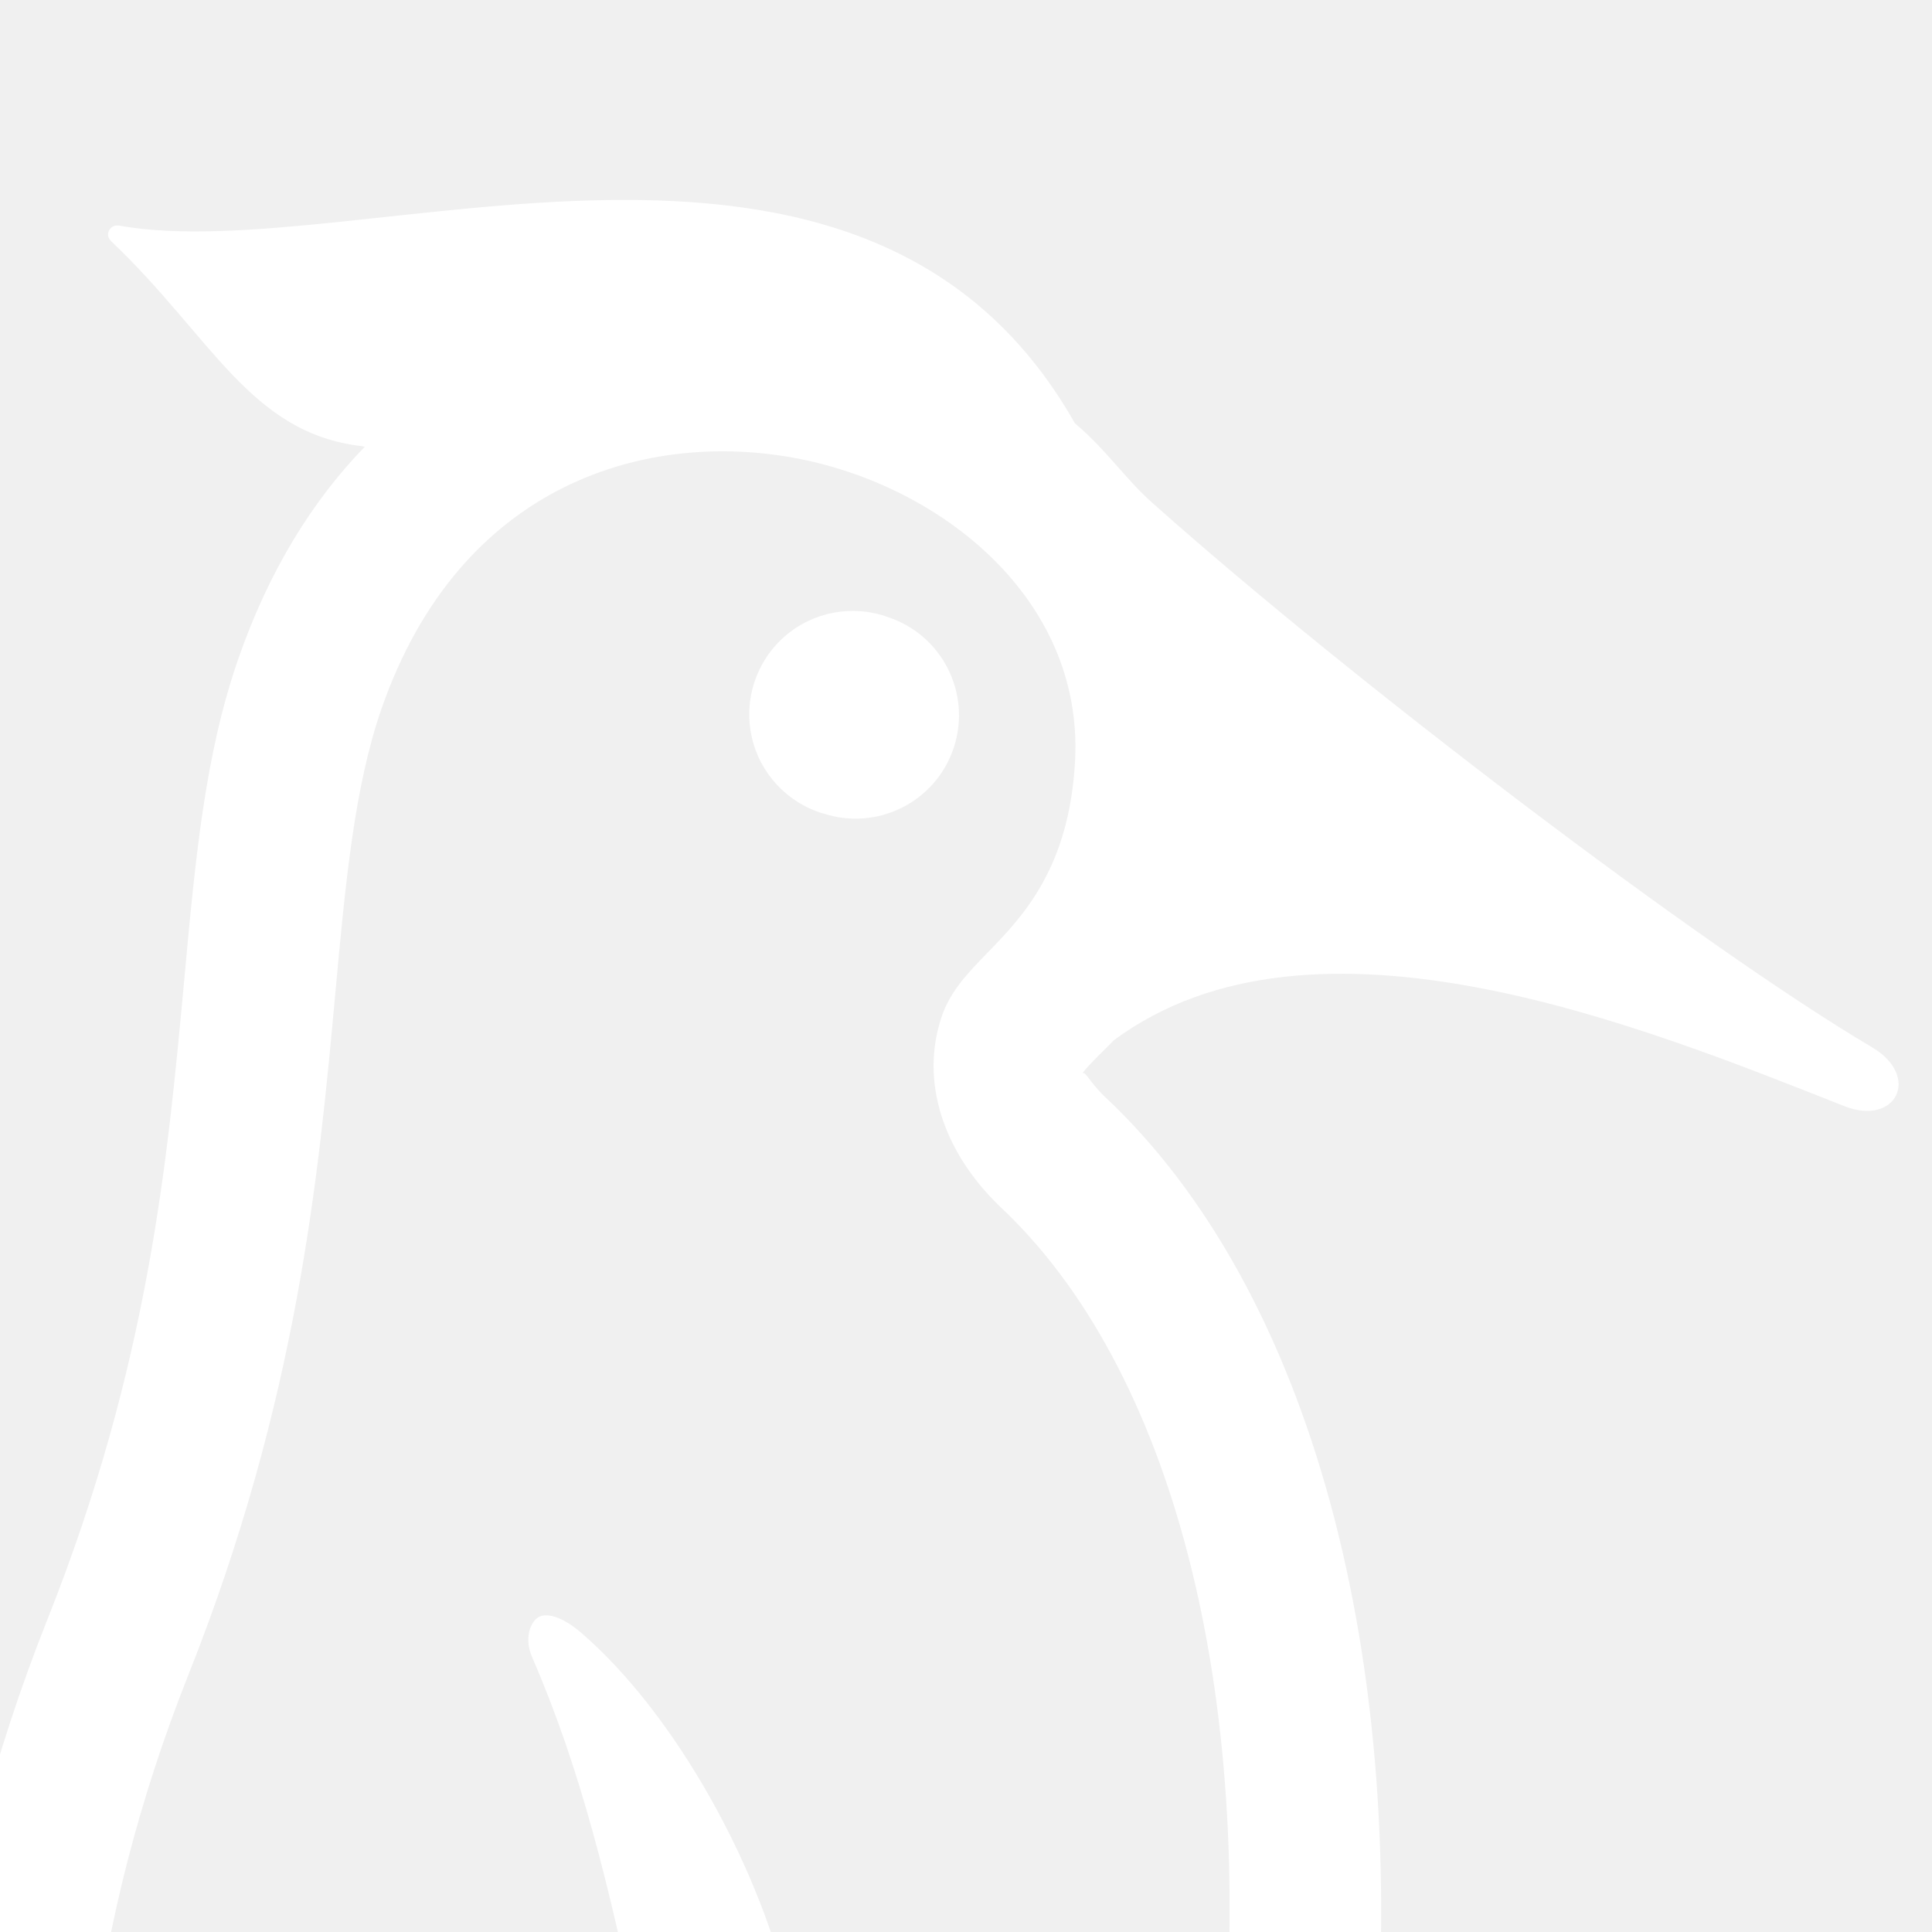
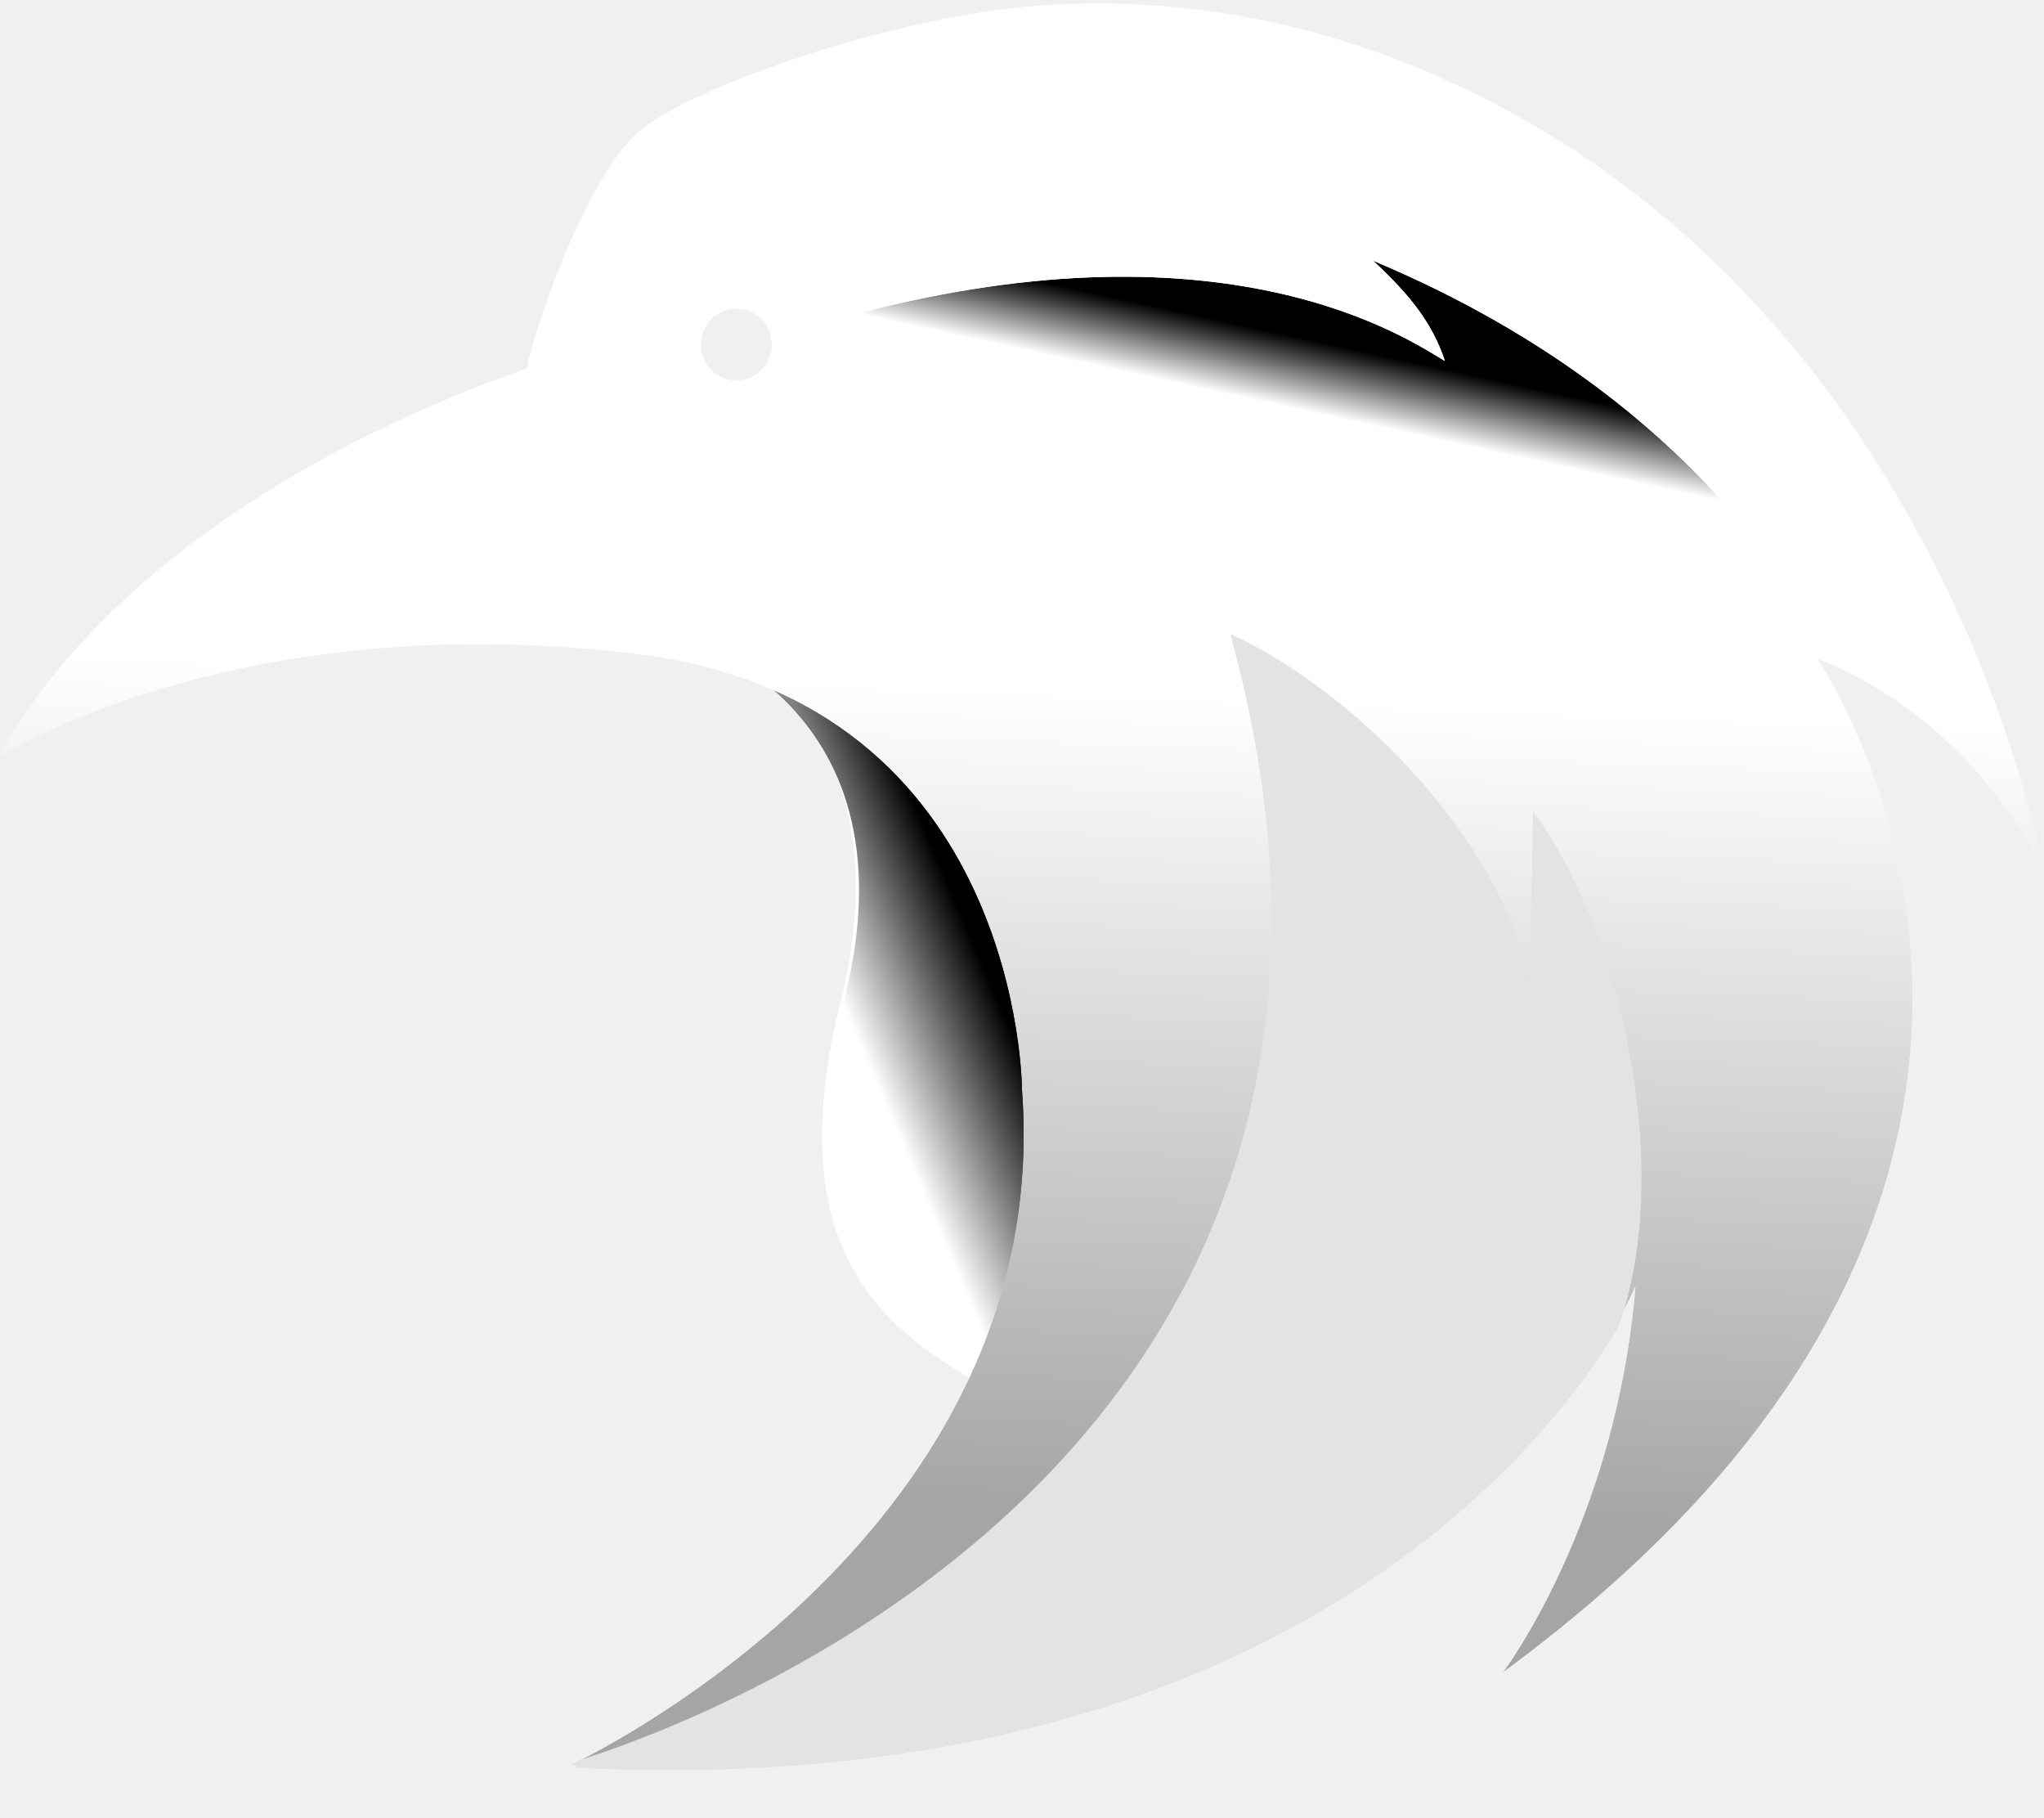
- <svg xmlns="http://www.w3.org/2000/svg" width="22" height="22">
-   <path d="M1.263 2.744C2.41 3.832 2.845 4.932 4.118 5.08l.036.007c-.588.606-1.09 1.402-1.443 2.423-.38 1.096-.488 2.285-.614 3.659-.19 2.046-.401 4.364-1.556 7.269-2.486 6.258-1.12 11.63.332 17.317.664 2.604 1.348 5.297 1.642 8.107a.857.857 0 00.633.744.86.86 0 00.922-.323c.227-.313.524-.797.86-1.424.84 3.323 1.355 6.13 1.783 8.697a.866.866 0 001.517.41c2.88-3.463 3.763-8.636 2.184-12.674.459-2.433 1.402-4.45 2.398-6.583.536-1.15 1.08-2.318 1.55-3.566.228-.084.569-.314.79-.441l1.707-.981-.256 1.052a.864.864 0 001.678.408l.68-2.858 1.285-2.95a.863.863 0 10-1.581-.687l-1.152 2.669-2.383 1.372a18.97 18.97 0 00.508-2.981c.432-4.86-.718-9.074-3.066-11.266-.163-.157-.208-.281-.247-.26.095-.12.249-.26.358-.374 2.283-1.693 6.047-.147 8.319.75.589.232.876-.337.316-.67-1.95-1.153-5.948-4.196-8.188-6.193-.313-.275-.527-.607-.89-.913C9.825.555 4.072 3.057 1.355 2.569c-.102-.018-.166.103-.092.175m10.98 5.899c-.06 1.242-.603 1.8-1 2.208-.217.224-.426.436-.524.738-.236.714.008 1.51.66 2.143 1.974 1.84 2.925 5.527 2.538 9.86-.291 3.288-1.448 5.763-2.671 8.385-1.031 2.207-2.096 4.489-2.577 7.259a.853.853 0 00.056.48c1.02 2.434 1.135 6.197-.672 9.46a96.586 96.586 0 00-1.97-8.711c1.964-4.488 4.203-11.75 2.919-17.668-.325-1.497-1.304-3.276-2.387-4.207-.208-.18-.402-.237-.495-.167-.084.06-.151.238-.062.444.55 1.266.879 2.599 1.226 4.276 1.125 5.443-.956 12.49-2.835 16.782l-.116.259-.457.982c-.356-2.014-.85-3.95-1.33-5.84-1.38-5.406-2.68-10.515-.401-16.254 1.247-3.137 1.483-5.692 1.672-7.746.116-1.263.216-2.355.526-3.252.905-2.605 3.062-3.178 4.744-2.852 1.632.316 3.24 1.593 3.156 3.42zm-2.868.62a1.177 1.177 0 10.736-2.236 1.178 1.178 0 10-.736 2.237z" fill="white" />
+ <svg xmlns="http://www.w3.org/2000/svg" xmlns:xlink="http://www.w3.org/1999/xlink" width="36" height="32" viewBox="0 0 36 32" version="1.1" id="svg10">
+   <defs id="defs6">
+     <path d="m 2.999,6.823 c -1.184,4.786 1.198,5.872 2.457,6.586 0.261,0.163 0.507,0.275 0.716,0.331 0,0 5.899,-10.994 -5.849,-13.564 L 0,0.237 c 0,0 4.373,1.069 3.057,6.392 z" id="path-1" />
+     <linearGradient x1="4.892" y1="6.191" x2="7.25" y2="4.391" id="linearGradient-3" gradientTransform="scale(0.7473872,1.337995)" gradientUnits="userSpaceOnUse">
+       <stop stop-color="#000000" stop-opacity="0" offset="0%" id="stop1" />
+       <stop stop-color="#000000" offset="100%" id="stop2" />
+     </linearGradient>
+     <path d="M 11.25,2.319 C 10.326,3.119 9.445,5.691 9.276,6.486 1.816,9.124 0,13.321 0,13.321 c 0,0 4.178,-2.678 11.25,-1.799 C 18,12.362 18,19.197 18,19.197 c 0.02,0.263 0.029,0.521 0.029,0.775 0.006,7.398 -7.964,11.097 -7.964,11.097 13.974,0.72 18.395,-7.555 18.74,-8.424 -0.345,4.187 -2.339,6.806 -2.339,6.806 5.736,-4.211 7.216,-8.53 7.218,-11.865 0.002,-3.55 -1.672,-5.983 -1.672,-5.983 C 34.855,12.722 36,15.36 36,15.36 c 0,0 -1.658,-9.714 -10.184,-13.791 -0.016,-0.008 -0.032,-0.015 -0.048,-0.023 -0.02,-0.01 -0.04,-0.019 -0.06,-0.029 -2.273,-1.067 -4.429,-1.458 -6.368,-1.458 -0.363,0 -0.718,0.014 -1.065,0.039 -2.479,0.182 -6.101,1.419 -7.025,2.219 z m 1.096,3.748 c 0,-0.348 0.278,-0.63 0.622,-0.63 v 0 c 0.343,0 0.622,0.282 0.622,0.63 v 0 c 0,0.348 -0.278,0.63 -0.622,0.63 v 0 c -0.343,0 -0.622,-0.282 -0.622,-0.63" id="path-4" />
+     <linearGradient x1="17.403" y1="13.095" x2="16.718" y2="28.54" id="linearGradient-6" gradientTransform="scale(1.076695,0.928768)" gradientUnits="userSpaceOnUse">
+       <stop stop-color="#FFFFFF" offset="0%" id="stop3" />
+       <stop stop-color="#A5A5A5" offset="100%" id="stop4" />
+     </linearGradient>
+     <path d="M 9.276,6.486 C 1.816,9.124 0,13.321 0,13.321 c 0,0 4.178,-2.678 11.25,-1.799 C 18,12.362 18,19.197 18,19.197 c 0.592,7.915 -7.934,11.872 -7.934,11.872 13.974,0.72 18.395,-7.555 18.74,-8.424 -0.345,4.187 -2.339,6.806 -2.339,6.806 C 38.309,20.756 32.013,11.602 32.013,11.602 34.855,12.722 36,15.36 36,15.36 c 0,0 -1.658,-9.714 -10.184,-13.791 -2.313,-1.106 -4.507,-1.509 -6.476,-1.509 -5.29,0 -9.708,4.747 -10.063,6.426 z" id="path-7" />
+     <path d="M 0.184,19.762 C 0.065,19.823 0,19.853 0,19.853 v 0 c 12.219,0.627 17.138,-5.595 18.414,-7.751 v 0 c 0.074,-0.204 0.137,-0.409 0.187,-0.616 v 0 C 19.273,8.736 18.364,5.03 16.942,3.118 v 0 c -0.039,3.068 -0.118,3.227 -0.118,3.227 v 0 c 0,-2.032 -2.607,-5.14 -5.213,-6.335 v 0 C 15.526,14.276 2.368,19.072 0.184,19.762" id="path-9" />
+     <path d="M 10.84,1.776 C 10.236,1.424 6.963,-0.873 0.079,1.053 v 0 L 17.565,6.992 c 0,0 -1.662,-4.333 -7.991,-6.982 v 0 C 10.246,0.632 10.622,1.124 10.84,1.776" id="path-11" />
+     <linearGradient x1="7.756" y1="5.541" x2="8.602" y2="3.985" id="linearGradient-13" gradientTransform="scale(1.582593,0.6318744)" gradientUnits="userSpaceOnUse">
+       <stop stop-color="#000000" stop-opacity="0" offset="0%" id="stop5" />
+       <stop stop-color="#000000" offset="100%" id="stop6" />
+     </linearGradient>
+   </defs>
+   <g id="Page-1" stroke="none" stroke-width="1" fill="none" fill-rule="evenodd">
+     <g id="logo-2-copy-5" transform="translate(-254,-311)">
+       <g id="shapes" transform="translate(254,311)">
+         <path d="m 12.174,11.274 c 0,0 3.959,1.022 2.624,6.391 -1.201,4.827 1.266,5.965 2.668,6.838 0.264,0.165 0.514,0.278 0.726,0.334 0,0 5.9,-10.972 -6.018,-13.564" id="Fill-1" fill="#ffffff" />
+         <g id="Group-5" transform="translate(11.8261,10.9216)">
+           <mask id="mask-2" fill="#ffffff">
+             <use xlink:href="#path-1" id="use6" />
+           </mask>
+           <g id="Clip-4" />
+           <path d="m 2.909,7.046 c -1.201,4.764 1.858,6.084 2.557,6.364 0.264,0.163 0.514,0.274 0.726,0.33 0,0 5.9,-10.829 -6.018,-13.388 0,0 4.135,1.202 2.799,6.501 z" id="Fill-3" fill="url(#linearGradient-3)" mask="url(#mask-2)" style="fill:url(#linearGradient-3)" />
+         </g>
+         <g id="Group-8">
+           <mask id="mask-5" fill="#ffffff">
+             <use xlink:href="#path-4" id="use7" />
+           </mask>
+           <g id="Clip-7" />
+           <path d="M 11.25,2.28 C 9.934,1.959 9.276,1.799 9.276,1.799 c 0,0 0.355,3.008 0,4.687 C 1.816,9.124 0,13.321 0,13.321 c 0,0 4.178,-2.678 11.25,-1.799 C 18,12.362 18,19.197 18,19.197 c 0.02,0.263 0.029,0.521 0.029,0.775 0.006,7.398 -7.964,11.097 -7.964,11.097 13.974,0.72 18.395,-7.555 18.74,-8.424 -0.345,4.187 -2.339,6.806 -2.339,6.806 5.736,-4.211 7.216,-8.53 7.218,-11.865 0.002,-3.55 -1.672,-5.983 -1.672,-5.983 C 34.855,12.722 36,15.36 36,15.36 c 0,0 -1.658,-9.714 -10.184,-13.791 -0.016,-0.008 -0.032,-0.015 -0.048,-0.023 -0.02,-0.01 -0.04,-0.019 -0.06,-0.029 -2.273,-1.067 -4.429,-1.458 -6.368,-1.458 -0.363,0 -0.718,0.014 -1.065,0.039 -4.71,0.346 -7.025,2.181 -7.025,2.181 z m 1.096,3.786 c 0,-0.348 0.278,-0.63 0.622,-0.63 v 0 c 0.343,0 0.622,0.282 0.622,0.63 v 0 c 0,0.348 -0.278,0.63 -0.622,0.63 v 0 c -0.343,0 -0.622,-0.282 -0.622,-0.63" id="Fill-6" fill="url(#linearGradient-6)" mask="url(#mask-5)" style="fill:url(#linearGradient-6)" />
+         </g>
+         <g id="Group-11">
+           <mask id="mask-8" fill="#ffffff">
+             <use xlink:href="#path-7" id="use8" />
+           </mask>
+           <g id="Clip-10" />
+           <path d="m 9.947,31.07 c 0,0 15.987,-4.317 11.724,-19.907 2.605,1.199 5.211,4.317 5.211,6.356 0,0 0.079,-0.16 0.118,-3.238 1.421,1.919 2.329,5.636 1.658,8.394 -1.265,5.198 -10.066,9.354 -18.711,8.394" id="Fill-9" fill="#e3e3e3" mask="url(#mask-8)" />
+         </g>
+         <g id="Group-14" transform="translate(10.087,11.2739)">
+           <mask id="mask-10" fill="#ffffff">
+             <use xlink:href="#path-9" id="use9" />
+           </mask>
+           <g id="Clip-13" />
+           <path d="M 0.184,19.762 C 0.065,19.823 0,19.853 0,19.853 v 0 c 12.219,0.627 17.138,-5.595 18.414,-7.751 v 0 c 0.074,-0.204 0.137,-0.409 0.187,-0.616 v 0 C 19.273,8.736 18.364,5.03 16.942,3.118 v 0 c -0.039,3.068 -0.118,3.227 -0.118,3.227 v 0 c 0,-2.032 -2.607,-5.14 -5.213,-6.335 v 0 C 15.526,14.276 2.368,19.072 0.184,19.762" id="Fill-12" fill="#e3e3e3" mask="url(#mask-10)" />
+         </g>
+         <g id="Group-17" transform="translate(14.6087,4.58)">
+           <mask id="mask-12" fill="#ffffff">
+             <use xlink:href="#path-11" id="use10" />
+           </mask>
+           <g id="Clip-16" />
+           <path d="M 10.84,1.776 C 10.236,1.424 6.963,-0.873 0.079,1.053 v 0 L 17.565,6.992 c 0,0 -1.662,-4.333 -7.991,-6.982 v 0 C 10.246,0.632 10.622,1.124 10.84,1.776" id="Fill-15" fill="url(#linearGradient-13)" mask="url(#mask-12)" style="fill:url(#linearGradient-13)" />
+         </g>
+       </g>
+     </g>
+   </g>
</svg>
